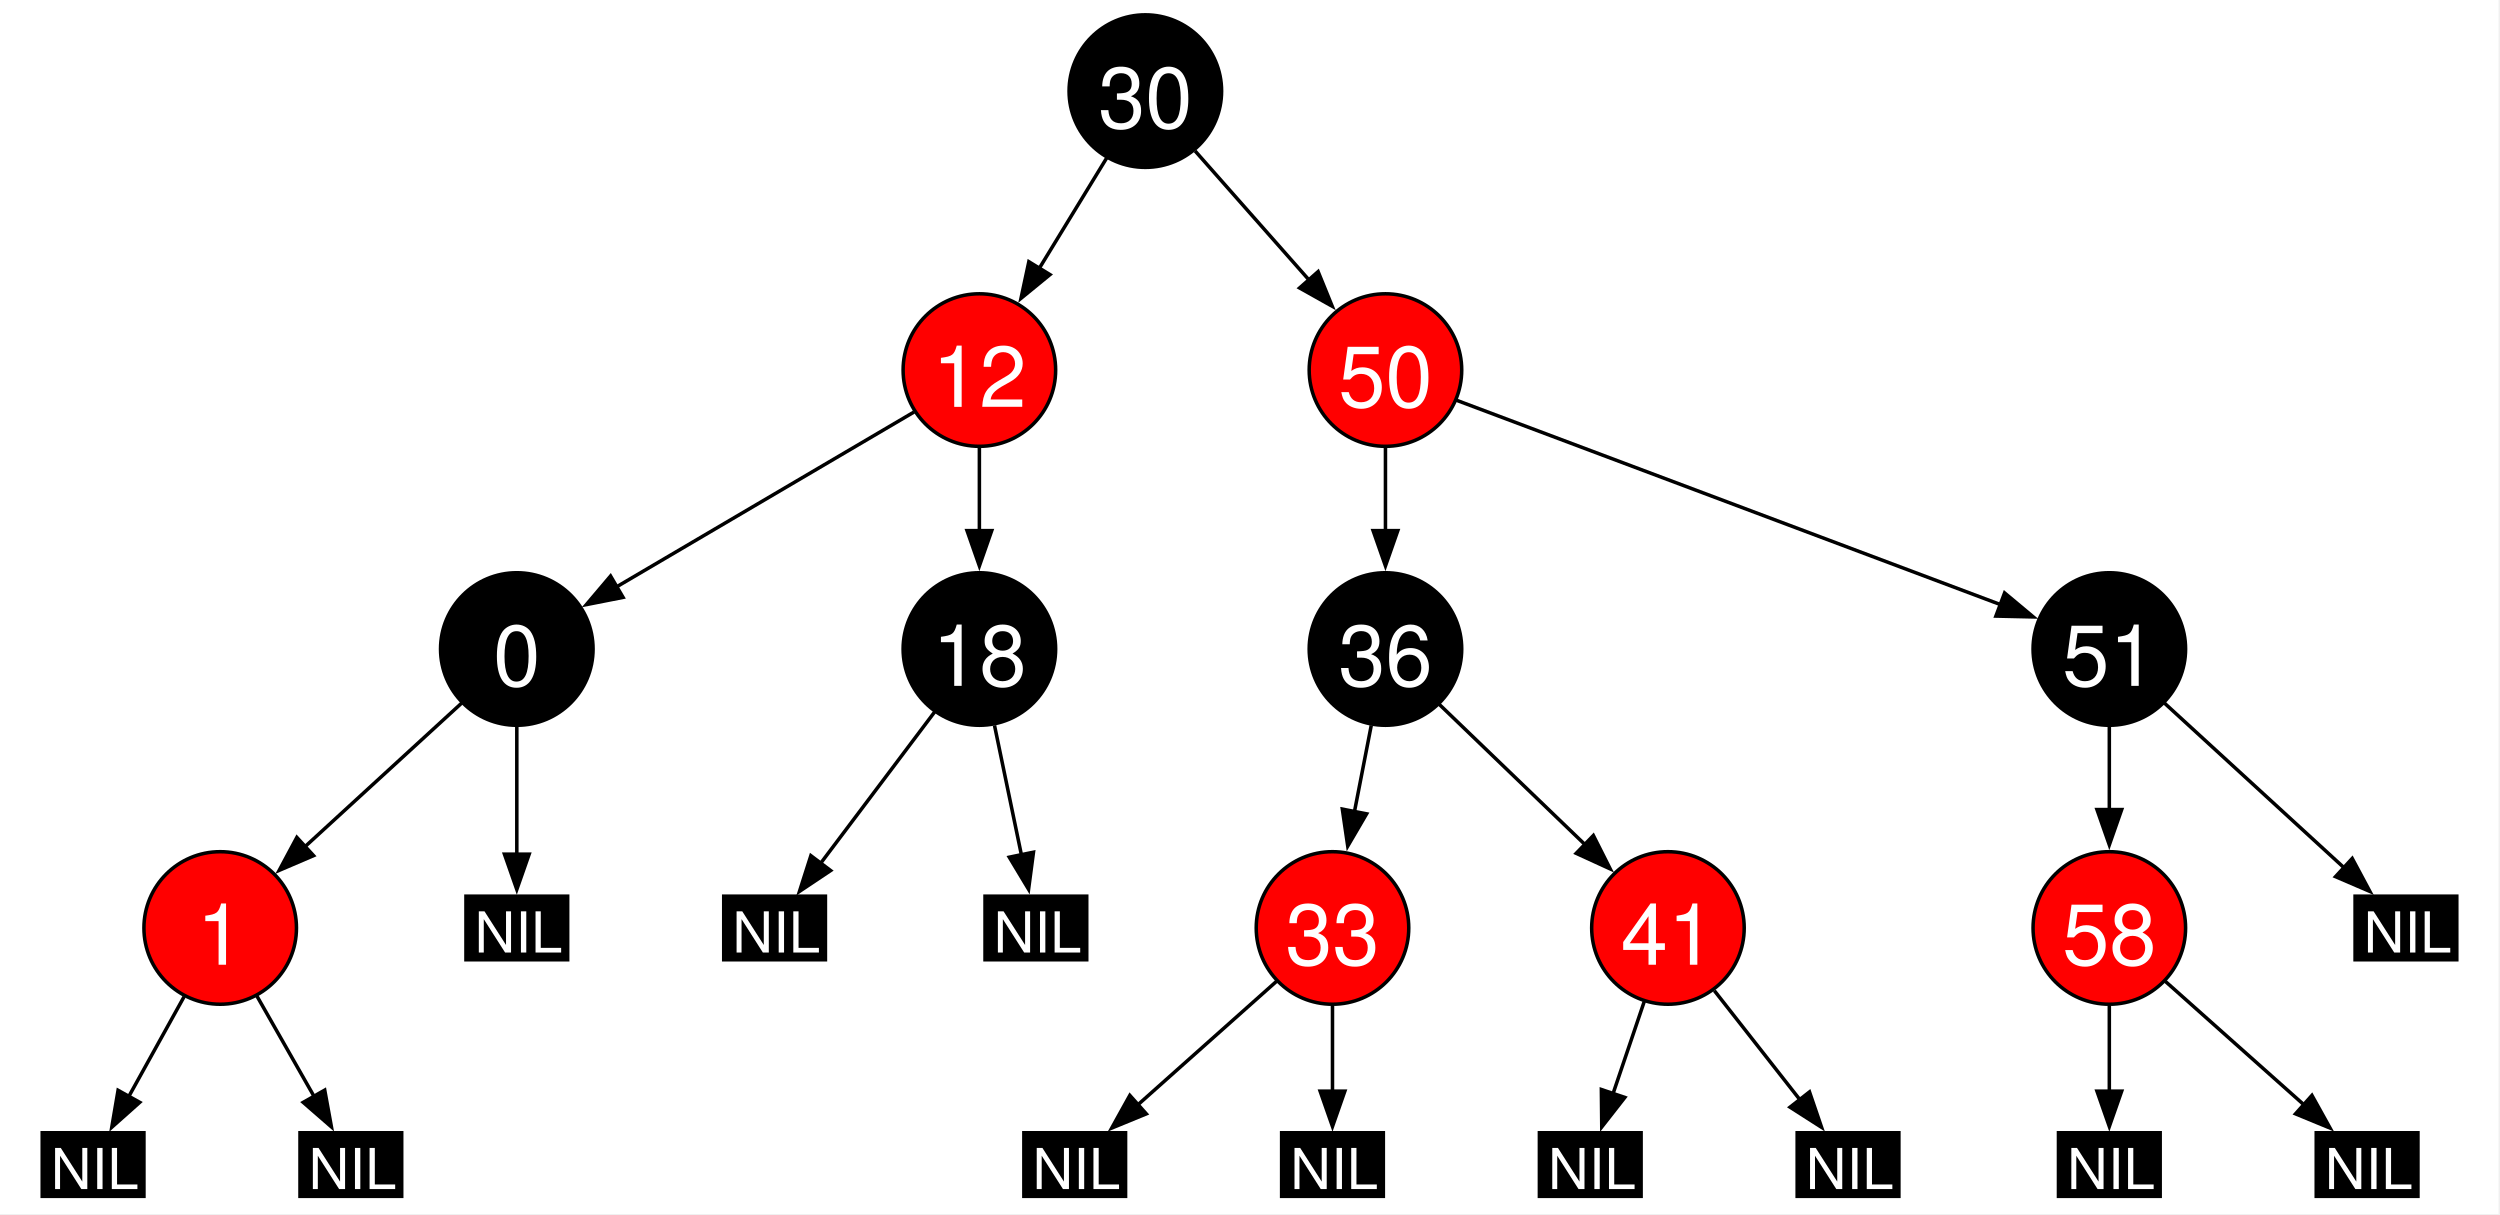
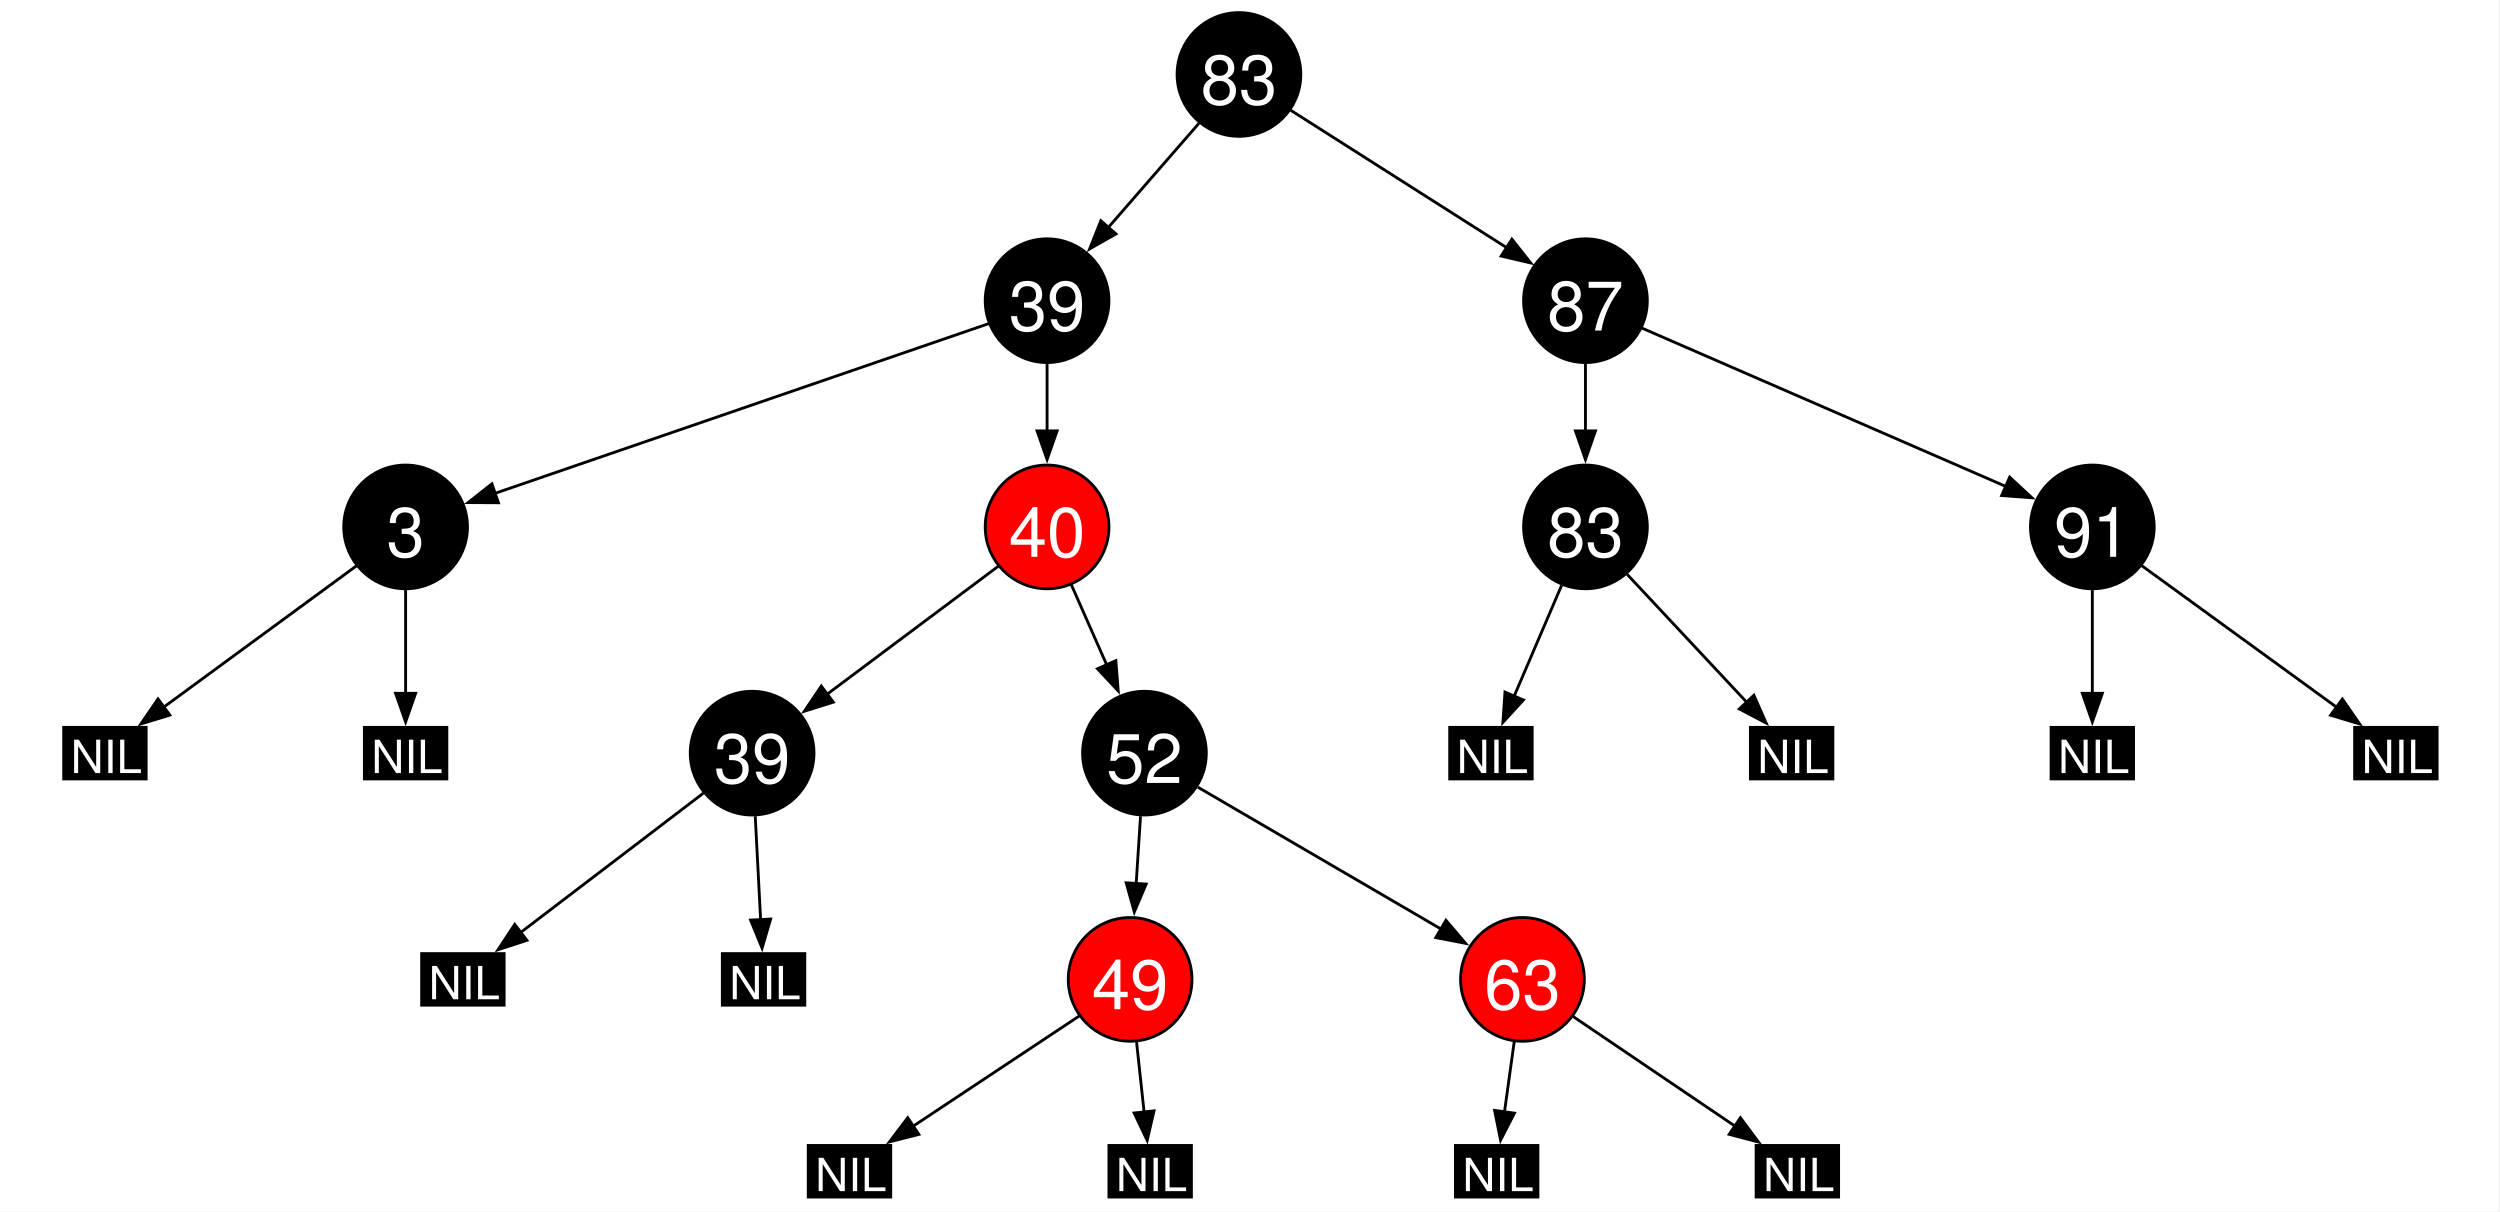
- <svg xmlns="http://www.w3.org/2000/svg" width="708pt" height="344pt" viewBox="0.00 0.00 708.00 344.00">
-   <g id="graph0" class="graph" transform="scale(1 1) rotate(0) translate(4 339.8)">
-     <polygon fill="white" stroke="none" points="-4,4 -4,-339.8 703.58,-339.8 703.58,4 -4,4" />
+ <svg xmlns="http://www.w3.org/2000/svg" width="873pt" height="423pt" viewBox="0.00 0.00 873.00 423.00">
+   <g id="graph0" class="graph" transform="scale(1 1) rotate(0) translate(4 419)">
+     <polygon fill="white" stroke="none" points="-4,4 -4,-419 868.58,-419 868.58,4 -4,4" />
    <g id="node1" class="node">
-       <ellipse fill="red" stroke="black" cx="273.36" cy="-235" rx="21.6" ry="21.6" />
-       <text xml:space="preserve" text-anchor="middle" x="273.36" y="-224.57" font-family="Helvetica,sans-Serif" font-size="24.00" fill="white">12</text>
+       <ellipse fill="black" stroke="black" cx="428.64" cy="-393" rx="21.6" ry="21.6" />
+       <text xml:space="preserve" text-anchor="middle" x="428.64" y="-382.57" font-family="Helvetica,sans-Serif" font-size="24.00" fill="white">83</text>
+     </g>
+     <g id="node2" class="node">
+       <ellipse fill="black" stroke="black" cx="361.64" cy="-314" rx="21.6" ry="21.6" />
+       <text xml:space="preserve" text-anchor="middle" x="361.64" y="-303.57" font-family="Helvetica,sans-Serif" font-size="24.00" fill="white">39</text>
+     </g>
+     <g id="edge15" class="edge">
+       <path fill="none" stroke="black" d="M414.76,-376.05C405.59,-365.51 393.41,-351.51 383.02,-339.57" />
+       <polygon fill="black" stroke="black" points="385.7,-337.32 376.5,-332.08 380.42,-341.92 385.7,-337.32" />
+     </g>
+     <g id="node17" class="node">
+       <ellipse fill="black" stroke="black" cx="549.64" cy="-314" rx="21.6" ry="21.6" />
+       <text xml:space="preserve" text-anchor="middle" x="549.64" y="-303.57" font-family="Helvetica,sans-Serif" font-size="24.00" fill="white">87</text>
+     </g>
+     <g id="edge22" class="edge">
+       <path fill="none" stroke="black" d="M446.75,-380.47C466.74,-367.75 499.12,-347.15 522.22,-332.45" />
+       <polygon fill="black" stroke="black" points="523.96,-335.49 530.52,-327.17 520.2,-329.58 523.96,-335.49" />
+     </g>
+     <g id="node3" class="node">
+       <ellipse fill="black" stroke="black" cx="137.64" cy="-235" rx="21.6" ry="21.6" />
+       <text xml:space="preserve" text-anchor="middle" x="137.64" y="-224.57" font-family="Helvetica,sans-Serif" font-size="24.00" fill="white">3</text>
+     </g>
+     <g id="edge3" class="edge">
+       <path fill="none" stroke="black" d="M341.36,-306.03C302.07,-292.52 215.3,-262.7 168.69,-246.67" />
+       <polygon fill="black" stroke="black" points="170.05,-243.44 159.46,-243.5 167.78,-250.06 170.05,-243.44" />
+     </g>
+     <g id="node6" class="node">
+       <ellipse fill="red" stroke="black" cx="361.64" cy="-235" rx="21.6" ry="21.6" />
+       <text xml:space="preserve" text-anchor="middle" x="361.64" y="-224.57" font-family="Helvetica,sans-Serif" font-size="24.00" fill="white">40</text>
+     </g>
+     <g id="edge14" class="edge">
+       <path fill="none" stroke="black" d="M361.64,-291.96C361.64,-284.66 361.64,-276.3 361.64,-268.3" />
+       <polygon fill="black" stroke="black" points="365.14,-268.53 361.64,-258.53 358.14,-268.53 365.14,-268.53" />
+     </g>
+     <g id="node4" class="node">
+       <polygon fill="black" stroke="black" points="18.24,-147 18.24,-165 47.04,-165 47.04,-147 18.24,-147" />
+       <text xml:space="preserve" text-anchor="middle" x="33.11" y="-149.05" font-family="Helvetica,sans-Serif" font-size="16.00" fill="white">NIL</text>
+     </g>
+     <g id="edge1" class="edge">
+       <path fill="none" stroke="black" d="M120.77,-221.63C102.32,-208.1 72.76,-186.42 53.02,-171.95" />
+       <polygon fill="black" stroke="black" points="55.32,-169.29 45.19,-166.2 51.18,-174.94 55.32,-169.29" />
+     </g>
+     <g id="node5" class="node">
+       <polygon fill="black" stroke="black" points="123.24,-147 123.24,-165 152.04,-165 152.04,-147 123.24,-147" />
+       <text xml:space="preserve" text-anchor="middle" x="138.11" y="-149.05" font-family="Helvetica,sans-Serif" font-size="16.00" fill="white">NIL</text>
+     </g>
+     <g id="edge2" class="edge">
+       <path fill="none" stroke="black" d="M137.64,-212.96C137.64,-201.69 137.64,-187.9 137.64,-176.82" />
+       <polygon fill="black" stroke="black" points="141.14,-176.9 137.64,-166.9 134.14,-176.9 141.14,-176.9" />
+     </g>
+     <g id="node7" class="node">
+       <ellipse fill="black" stroke="black" cx="258.64" cy="-156" rx="21.6" ry="21.6" />
+       <text xml:space="preserve" text-anchor="middle" x="258.64" y="-145.57" font-family="Helvetica,sans-Serif" font-size="24.00" fill="white">39</text>
+     </g>
+     <g id="edge6" class="edge">
+       <path fill="none" stroke="black" d="M344.63,-221.29C328.38,-209.14 303.65,-190.65 284.87,-176.61" />
+       <polygon fill="black" stroke="black" points="286.99,-173.82 276.88,-170.64 282.8,-179.43 286.99,-173.82" />
+     </g>
+     <g id="node10" class="node">
+       <ellipse fill="black" stroke="black" cx="395.64" cy="-156" rx="21.6" ry="21.6" />
+       <text xml:space="preserve" text-anchor="middle" x="395.64" y="-145.57" font-family="Helvetica,sans-Serif" font-size="24.00" fill="white">52</text>
+     </g>
+     <g id="edge13" class="edge">
+       <path fill="none" stroke="black" d="M370.04,-214.97C373.81,-206.42 378.35,-196.15 382.55,-186.63" />
+       <polygon fill="black" stroke="black" points="385.65,-188.3 386.48,-177.73 379.24,-185.47 385.65,-188.3" />
+     </g>
+     <g id="node8" class="node">
+       <polygon fill="black" stroke="black" points="143.24,-68 143.24,-86 172.04,-86 172.04,-68 143.24,-68" />
+       <text xml:space="preserve" text-anchor="middle" x="158.11" y="-70.05" font-family="Helvetica,sans-Serif" font-size="16.00" fill="white">NIL</text>
+     </g>
+     <g id="edge4" class="edge">
+       <path fill="none" stroke="black" d="M241.96,-142.29C224.31,-128.83 196.45,-107.59 177.63,-93.24" />
+       <polygon fill="black" stroke="black" points="179.99,-90.64 169.92,-87.36 175.75,-96.21 179.99,-90.64" />
+     </g>
+     <g id="node9" class="node">
+       <polygon fill="black" stroke="black" points="248.24,-68 248.24,-86 277.04,-86 277.04,-68 248.24,-68" />
+       <text xml:space="preserve" text-anchor="middle" x="263.11" y="-70.05" font-family="Helvetica,sans-Serif" font-size="16.00" fill="white">NIL</text>
+     </g>
+     <g id="edge5" class="edge">
+       <path fill="none" stroke="black" d="M259.73,-133.96C260.32,-122.69 261.03,-108.9 261.61,-97.82" />
+       <polygon fill="black" stroke="black" points="265.1,-98.07 262.12,-87.9 258.11,-97.7 265.1,-98.07" />
+     </g>
+     <g id="node11" class="node">
+       <ellipse fill="red" stroke="black" cx="390.64" cy="-77" rx="21.6" ry="21.6" />
+       <text xml:space="preserve" text-anchor="middle" x="390.64" y="-66.58" font-family="Helvetica,sans-Serif" font-size="24.00" fill="white">49</text>
+     </g>
+     <g id="edge9" class="edge">
+       <path fill="none" stroke="black" d="M394.27,-133.96C393.8,-126.66 393.26,-118.3 392.74,-110.3" />
+       <polygon fill="black" stroke="black" points="396.24,-110.28 392.1,-100.53 389.26,-110.73 396.24,-110.28" />
+     </g>
+     <g id="node14" class="node">
+       <ellipse fill="red" stroke="black" cx="527.64" cy="-77" rx="21.6" ry="21.6" />
+       <text xml:space="preserve" text-anchor="middle" x="527.64" y="-66.58" font-family="Helvetica,sans-Serif" font-size="24.00" fill="white">63</text>
+     </g>
+     <g id="edge12" class="edge">
+       <path fill="none" stroke="black" d="M414.27,-144.13C436.38,-131.23 473.48,-109.59 499.19,-94.59" />
+       <polygon fill="black" stroke="black" points="500.92,-97.64 507.79,-89.58 497.39,-91.59 500.92,-97.64" />
+     </g>
+     <g id="node12" class="node">
+       <polygon fill="black" stroke="black" points="278.24,-1 278.24,-19 307.04,-19 307.04,-1 278.24,-1" />
+       <text xml:space="preserve" text-anchor="middle" x="293.11" y="-3.05" font-family="Helvetica,sans-Serif" font-size="16.00" fill="white">NIL</text>
+     </g>
+     <g id="edge7" class="edge">
+       <path fill="none" stroke="black" d="M373.12,-64.38C356.83,-53.57 332.48,-37.43 314.84,-25.72" />
+       <polygon fill="black" stroke="black" points="316.86,-22.87 306.59,-20.26 312.99,-28.7 316.86,-22.87" />
+     </g>
+     <g id="node13" class="node">
+       <polygon fill="black" stroke="black" points="383.24,-1 383.24,-19 412.04,-19 412.04,-1 383.24,-1" />
+       <text xml:space="preserve" text-anchor="middle" x="398.11" y="-3.05" font-family="Helvetica,sans-Serif" font-size="16.00" fill="white">NIL</text>
+     </g>
+     <g id="edge8" class="edge">
+       <path fill="none" stroke="black" d="M392.89,-55.08C393.74,-47.18 394.7,-38.24 395.54,-30.48" />
+       <polygon fill="black" stroke="black" points="398.99,-31.09 396.59,-20.77 392.04,-30.34 398.99,-31.09" />
+     </g>
+     <g id="node15" class="node">
+       <polygon fill="black" stroke="black" points="504.24,-1 504.24,-19 533.04,-19 533.04,-1 504.24,-1" />
+       <text xml:space="preserve" text-anchor="middle" x="519.11" y="-3.05" font-family="Helvetica,sans-Serif" font-size="16.00" fill="white">NIL</text>
+     </g>
+     <g id="edge10" class="edge">
+       <path fill="none" stroke="black" d="M524.79,-55.43C523.7,-47.52 522.45,-38.52 521.36,-30.69" />
+       <polygon fill="black" stroke="black" points="524.84,-30.29 520,-20.86 517.91,-31.25 524.84,-30.29" />
+     </g>
+     <g id="node16" class="node">
+       <polygon fill="black" stroke="black" points="609.24,-1 609.24,-19 638.04,-19 638.04,-1 609.24,-1" />
+       <text xml:space="preserve" text-anchor="middle" x="624.11" y="-3.05" font-family="Helvetica,sans-Serif" font-size="16.00" fill="white">NIL</text>
+     </g>
+     <g id="edge11" class="edge">
+       <path fill="none" stroke="black" d="M545.25,-64.08C561.26,-53.23 584.95,-37.19 602.1,-25.59" />
+       <polygon fill="black" stroke="black" points="603.75,-28.69 610.07,-20.19 599.83,-22.89 603.75,-28.69" />
+     </g>
+     <g id="node18" class="node">
+       <ellipse fill="black" stroke="black" cx="549.64" cy="-235" rx="21.6" ry="21.6" />
+       <text xml:space="preserve" text-anchor="middle" x="549.64" y="-224.57" font-family="Helvetica,sans-Serif" font-size="24.00" fill="white">83</text>
+     </g>
+     <g id="edge18" class="edge">
+       <path fill="none" stroke="black" d="M549.64,-291.96C549.64,-284.66 549.64,-276.3 549.64,-268.3" />
+       <polygon fill="black" stroke="black" points="553.14,-268.53 549.64,-258.53 546.14,-268.53 553.14,-268.53" />
+     </g>
+     <g id="node21" class="node">
+       <ellipse fill="black" stroke="black" cx="726.64" cy="-235" rx="21.6" ry="21.6" />
+       <text xml:space="preserve" text-anchor="middle" x="726.64" y="-224.57" font-family="Helvetica,sans-Serif" font-size="24.00" fill="white">91</text>
+     </g>
+     <g id="edge21" class="edge">
+       <path fill="none" stroke="black" d="M569.26,-304.47C600.09,-291.05 660.12,-264.94 696.47,-249.12" />
+       <polygon fill="black" stroke="black" points="697.77,-252.38 705.54,-245.18 694.98,-245.96 697.77,-252.38" />
+     </g>
+     <g id="node19" class="node">
+       <polygon fill="black" stroke="black" points="502.24,-147 502.24,-165 531.04,-165 531.04,-147 502.24,-147" />
+       <text xml:space="preserve" text-anchor="middle" x="517.11" y="-149.05" font-family="Helvetica,sans-Serif" font-size="16.00" fill="white">NIL</text>
+     </g>
+     <g id="edge16" class="edge">
+       <path fill="none" stroke="black" d="M541.31,-214.57C536.21,-202.67 529.72,-187.53 524.68,-175.76" />
+       <polygon fill="black" stroke="black" points="527.97,-174.56 520.82,-166.75 521.54,-177.32 527.97,-174.56" />
    </g>
    <g id="node20" class="node">
-       <ellipse fill="black" stroke="black" cx="142.36" cy="-156" rx="21.6" ry="21.6" />
-       <text xml:space="preserve" text-anchor="middle" x="142.36" y="-145.57" font-family="Helvetica,sans-Serif" font-size="24.00" fill="white">0</text>
+       <polygon fill="black" stroke="black" points="607.24,-147 607.24,-165 636.04,-165 636.04,-147 607.24,-147" />
+       <text xml:space="preserve" text-anchor="middle" x="622.11" y="-149.05" font-family="Helvetica,sans-Serif" font-size="16.00" fill="white">NIL</text>
    </g>
-     <g id="edge2" class="edge">
-       <path fill="none" stroke="black" d="M254.87,-223.13C232.92,-210.23 196.1,-188.59 170.59,-173.59" />
-       <polygon fill="black" stroke="black" points="172.45,-170.63 162.06,-168.58 168.91,-176.67 172.45,-170.63" />
-     </g>
-     <g id="node21" class="node">
-       <ellipse fill="black" stroke="black" cx="273.36" cy="-156" rx="21.6" ry="21.6" />
-       <text xml:space="preserve" text-anchor="middle" x="273.36" y="-145.57" font-family="Helvetica,sans-Serif" font-size="24.00" fill="white">18</text>
-     </g>
-     <g id="edge7" class="edge">
-       <path fill="none" stroke="black" d="M273.36,-212.96C273.36,-205.66 273.36,-197.3 273.36,-189.3" />
-       <polygon fill="black" stroke="black" points="276.86,-189.53 273.36,-179.53 269.86,-189.53 276.86,-189.53" />
-     </g>
-     <g id="node2" class="node">
-       <ellipse fill="red" stroke="black" cx="58.36" cy="-77" rx="21.6" ry="21.6" />
-       <text xml:space="preserve" text-anchor="middle" x="58.36" y="-66.58" font-family="Helvetica,sans-Serif" font-size="24.00" fill="white">1</text>
-     </g>
-     <g id="node8" class="node">
-       <polygon fill="black" stroke="black" points="7.96,-1 7.96,-19 36.76,-19 36.76,-1 7.96,-1" />
-       <text xml:space="preserve" text-anchor="middle" x="22.83" y="-3.05" font-family="Helvetica,sans-Serif" font-size="16.00" fill="white">NIL</text>
-     </g>
-     <g id="edge5" class="edge">
-       <path fill="none" stroke="black" d="M48.14,-57.55C43.23,-48.68 37.36,-38.09 32.46,-29.25" />
-       <polygon fill="black" stroke="black" points="35.57,-27.62 27.66,-20.57 29.44,-31.02 35.57,-27.62" />
-     </g>
-     <g id="node9" class="node">
-       <polygon fill="black" stroke="black" points="80.96,-1 80.96,-19 109.76,-19 109.76,-1 80.96,-1" />
-       <text xml:space="preserve" text-anchor="middle" x="95.83" y="-3.05" font-family="Helvetica,sans-Serif" font-size="16.00" fill="white">NIL</text>
-     </g>
-     <g id="edge6" class="edge">
-       <path fill="none" stroke="black" d="M68.66,-57.89C73.77,-48.92 79.92,-38.11 85.03,-29.14" />
-       <polygon fill="black" stroke="black" points="87.96,-31.08 89.86,-20.66 81.87,-27.61 87.96,-31.08" />
-     </g>
-     <g id="node3" class="node">
-       <ellipse fill="red" stroke="black" cx="388.36" cy="-235" rx="21.6" ry="21.6" />
-       <text xml:space="preserve" text-anchor="middle" x="388.36" y="-224.57" font-family="Helvetica,sans-Serif" font-size="24.00" fill="white">50</text>
+     <g id="edge17" class="edge">
+       <path fill="none" stroke="black" d="M564.21,-218.42C576.36,-205.42 593.64,-186.95 606.06,-173.66" />
+       <polygon fill="black" stroke="black" points="608.46,-176.22 612.73,-166.52 603.35,-171.44 608.46,-176.22" />
    </g>
    <g id="node22" class="node">
-       <ellipse fill="black" stroke="black" cx="388.36" cy="-156" rx="21.6" ry="21.6" />
-       <text xml:space="preserve" text-anchor="middle" x="388.36" y="-145.57" font-family="Helvetica,sans-Serif" font-size="24.00" fill="white">36</text>
+       <polygon fill="black" stroke="black" points="712.24,-147 712.24,-165 741.04,-165 741.04,-147 712.24,-147" />
+       <text xml:space="preserve" text-anchor="middle" x="727.11" y="-149.05" font-family="Helvetica,sans-Serif" font-size="16.00" fill="white">NIL</text>
    </g>
-     <g id="edge11" class="edge">
-       <path fill="none" stroke="black" d="M388.36,-212.96C388.36,-205.66 388.36,-197.3 388.36,-189.3" />
-       <polygon fill="black" stroke="black" points="391.86,-189.53 388.36,-179.53 384.86,-189.53 391.86,-189.53" />
+     <g id="edge19" class="edge">
+       <path fill="none" stroke="black" d="M726.64,-212.96C726.64,-201.69 726.64,-187.9 726.64,-176.82" />
+       <polygon fill="black" stroke="black" points="730.14,-176.9 726.64,-166.9 723.14,-176.9 730.14,-176.9" />
    </g>
    <g id="node23" class="node">
-       <ellipse fill="black" stroke="black" cx="593.36" cy="-156" rx="21.6" ry="21.6" />
-       <text xml:space="preserve" text-anchor="middle" x="593.36" y="-145.57" font-family="Helvetica,sans-Serif" font-size="24.00" fill="white">51</text>
-     </g>
-     <g id="edge18" class="edge">
-       <path fill="none" stroke="black" d="M408.39,-226.48C444.36,-212.96 520.13,-184.5 562.69,-168.52" />
-       <polygon fill="black" stroke="black" points="563.7,-171.88 571.83,-165.09 561.24,-165.33 563.7,-171.88" />
-     </g>
-     <g id="node4" class="node">
-       <ellipse fill="red" stroke="black" cx="373.36" cy="-77" rx="21.6" ry="21.6" />
-       <text xml:space="preserve" text-anchor="middle" x="373.36" y="-66.58" font-family="Helvetica,sans-Serif" font-size="24.00" fill="white">33</text>
-     </g>
-     <g id="node12" class="node">
-       <polygon fill="black" stroke="black" points="285.96,-1 285.96,-19 314.76,-19 314.76,-1 285.96,-1" />
-       <text xml:space="preserve" text-anchor="middle" x="300.83" y="-3.05" font-family="Helvetica,sans-Serif" font-size="16.00" fill="white">NIL</text>
-     </g>
-     <g id="edge13" class="edge">
-       <path fill="none" stroke="black" d="M357.52,-61.9C345.89,-51.54 330.09,-37.47 318.05,-26.75" />
-       <polygon fill="black" stroke="black" points="320.63,-24.36 310.83,-20.33 315.97,-29.59 320.63,-24.36" />
-     </g>
-     <g id="node13" class="node">
-       <polygon fill="black" stroke="black" points="358.96,-1 358.96,-19 387.76,-19 387.76,-1 358.96,-1" />
-       <text xml:space="preserve" text-anchor="middle" x="373.83" y="-3.05" font-family="Helvetica,sans-Serif" font-size="16.00" fill="white">NIL</text>
-     </g>
-     <g id="edge14" class="edge">
-       <path fill="none" stroke="black" d="M373.36,-55.08C373.36,-47.28 373.36,-38.46 373.36,-30.77" />
-       <polygon fill="black" stroke="black" points="376.86,-30.78 373.36,-20.78 369.86,-30.78 376.86,-30.78" />
-     </g>
-     <g id="node5" class="node">
-       <ellipse fill="red" stroke="black" cx="468.36" cy="-77" rx="21.6" ry="21.6" />
-       <text xml:space="preserve" text-anchor="middle" x="468.36" y="-66.58" font-family="Helvetica,sans-Serif" font-size="24.00" fill="white">41</text>
-     </g>
-     <g id="node14" class="node">
-       <polygon fill="black" stroke="black" points="431.96,-1 431.96,-19 460.76,-19 460.76,-1 431.96,-1" />
-       <text xml:space="preserve" text-anchor="middle" x="446.83" y="-3.05" font-family="Helvetica,sans-Serif" font-size="16.00" fill="white">NIL</text>
-     </g>
-     <g id="edge16" class="edge">
-       <path fill="none" stroke="black" d="M461.64,-56.14C458.82,-47.82 455.55,-38.18 452.77,-29.95" />
-       <polygon fill="black" stroke="black" points="456.15,-29 449.62,-20.65 449.51,-31.25 456.15,-29" />
-     </g>
-     <g id="node15" class="node">
-       <polygon fill="black" stroke="black" points="504.96,-1 504.96,-19 533.76,-19 533.76,-1 504.96,-1" />
-       <text xml:space="preserve" text-anchor="middle" x="519.83" y="-3.05" font-family="Helvetica,sans-Serif" font-size="16.00" fill="white">NIL</text>
-     </g>
-     <g id="edge17" class="edge">
-       <path fill="none" stroke="black" d="M481.49,-59.26C488.94,-49.77 498.24,-37.91 505.76,-28.32" />
-       <polygon fill="black" stroke="black" points="508.45,-30.57 511.87,-20.54 502.94,-26.25 508.45,-30.57" />
-     </g>
-     <g id="node6" class="node">
-       <ellipse fill="red" stroke="black" cx="593.36" cy="-77" rx="21.6" ry="21.6" />
-       <text xml:space="preserve" text-anchor="middle" x="593.36" y="-66.58" font-family="Helvetica,sans-Serif" font-size="24.00" fill="white">58</text>
-     </g>
-     <g id="node17" class="node">
-       <polygon fill="black" stroke="black" points="578.96,-1 578.96,-19 607.76,-19 607.76,-1 578.96,-1" />
-       <text xml:space="preserve" text-anchor="middle" x="593.83" y="-3.05" font-family="Helvetica,sans-Serif" font-size="16.00" fill="white">NIL</text>
-     </g>
-     <g id="edge21" class="edge">
-       <path fill="none" stroke="black" d="M593.36,-55.08C593.36,-47.28 593.36,-38.46 593.36,-30.77" />
-       <polygon fill="black" stroke="black" points="596.86,-30.78 593.36,-20.78 589.86,-30.78 596.86,-30.78" />
-     </g>
-     <g id="node18" class="node">
-       <polygon fill="black" stroke="black" points="651.96,-1 651.96,-19 680.76,-19 680.76,-1 651.96,-1" />
-       <text xml:space="preserve" text-anchor="middle" x="666.83" y="-3.05" font-family="Helvetica,sans-Serif" font-size="16.00" fill="white">NIL</text>
-     </g>
-     <g id="edge22" class="edge">
-       <path fill="none" stroke="black" d="M609.2,-61.9C620.83,-51.54 636.63,-37.47 648.67,-26.75" />
-       <polygon fill="black" stroke="black" points="650.74,-29.59 655.88,-20.33 646.09,-24.36 650.74,-29.59" />
-     </g>
-     <g id="node7" class="node">
-       <polygon fill="black" stroke="black" points="127.96,-68 127.96,-86 156.76,-86 156.76,-68 127.96,-68" />
-       <text xml:space="preserve" text-anchor="middle" x="142.83" y="-70.05" font-family="Helvetica,sans-Serif" font-size="16.00" fill="white">NIL</text>
-     </g>
-     <g id="node10" class="node">
-       <polygon fill="black" stroke="black" points="200.96,-68 200.96,-86 229.76,-86 229.76,-68 200.96,-68" />
-       <text xml:space="preserve" text-anchor="middle" x="215.83" y="-70.05" font-family="Helvetica,sans-Serif" font-size="16.00" fill="white">NIL</text>
-     </g>
-     <g id="node11" class="node">
-       <polygon fill="black" stroke="black" points="274.96,-68 274.96,-86 303.76,-86 303.76,-68 274.96,-68" />
-       <text xml:space="preserve" text-anchor="middle" x="289.83" y="-70.05" font-family="Helvetica,sans-Serif" font-size="16.00" fill="white">NIL</text>
-     </g>
-     <g id="node16" class="node">
-       <polygon fill="black" stroke="black" points="662.96,-68 662.96,-86 691.76,-86 691.76,-68 662.96,-68" />
-       <text xml:space="preserve" text-anchor="middle" x="677.83" y="-70.05" font-family="Helvetica,sans-Serif" font-size="16.00" fill="white">NIL</text>
-     </g>
-     <g id="node19" class="node">
-       <ellipse fill="black" stroke="black" cx="320.36" cy="-314" rx="21.6" ry="21.6" />
-       <text xml:space="preserve" text-anchor="middle" x="320.36" y="-303.57" font-family="Helvetica,sans-Serif" font-size="24.00" fill="white">30</text>
-     </g>
-     <g id="edge1" class="edge">
-       <path fill="none" stroke="black" d="M309.46,-295.14C303.74,-285.78 296.62,-274.11 290.21,-263.62" />
-       <polygon fill="black" stroke="black" points="293.35,-262.03 285.15,-255.32 287.37,-265.68 293.35,-262.03" />
-     </g>
-     <g id="edge10" class="edge">
-       <path fill="none" stroke="black" d="M334.45,-297.05C343.84,-286.41 356.36,-272.23 366.97,-260.22" />
-       <polygon fill="black" stroke="black" points="369.29,-262.88 373.28,-253.07 364.04,-258.25 369.29,-262.88" />
-     </g>
-     <g id="edge4" class="edge">
-       <path fill="none" stroke="black" d="M126.95,-140.88C114.48,-129.44 96.69,-113.14 82.35,-100" />
-       <polygon fill="black" stroke="black" points="84.8,-97.49 75.07,-93.32 80.07,-102.65 84.8,-97.49" />
-     </g>
-     <g id="edge3" class="edge">
-       <path fill="none" stroke="black" d="M142.36,-133.96C142.36,-122.69 142.36,-108.9 142.36,-97.82" />
-       <polygon fill="black" stroke="black" points="145.86,-97.9 142.36,-87.9 138.86,-97.9 145.86,-97.9" />
-     </g>
-     <g id="edge8" class="edge">
-       <path fill="none" stroke="black" d="M260.77,-138.29C251.2,-125.59 238.08,-108.16 228.4,-95.31" />
-       <polygon fill="black" stroke="black" points="231.23,-93.26 222.42,-87.37 225.64,-97.47 231.23,-93.26" />
-     </g>
-     <g id="edge9" class="edge">
-       <path fill="none" stroke="black" d="M277.64,-134.37C280.01,-122.97 282.94,-108.9 285.27,-97.66" />
-       <polygon fill="black" stroke="black" points="288.68,-98.46 287.29,-87.96 281.83,-97.04 288.68,-98.46" />
-     </g>
-     <g id="edge12" class="edge">
-       <path fill="none" stroke="black" d="M384.34,-134.37C382.87,-126.86 381.18,-118.18 379.58,-109.92" />
-       <polygon fill="black" stroke="black" points="383.02,-109.32 377.68,-100.18 376.15,-110.66 383.02,-109.32" />
-     </g>
-     <g id="edge15" class="edge">
-       <path fill="none" stroke="black" d="M403.4,-140.52C415.06,-129.3 431.43,-113.54 444.82,-100.66" />
-       <polygon fill="black" stroke="black" points="447.24,-103.19 452.01,-93.73 442.38,-98.14 447.24,-103.19" />
+       <polygon fill="black" stroke="black" points="818.24,-147 818.24,-165 847.04,-165 847.04,-147 818.24,-147" />
+       <text xml:space="preserve" text-anchor="middle" x="833.11" y="-149.05" font-family="Helvetica,sans-Serif" font-size="16.00" fill="white">NIL</text>
    </g>
    <g id="edge20" class="edge">
-       <path fill="none" stroke="black" d="M593.36,-133.96C593.36,-126.66 593.36,-118.3 593.36,-110.3" />
-       <polygon fill="black" stroke="black" points="596.86,-110.53 593.36,-100.53 589.86,-110.53 596.86,-110.53" />
-     </g>
-     <g id="edge19" class="edge">
-       <path fill="none" stroke="black" d="M608.76,-140.88C623.2,-127.65 644.75,-107.89 659.83,-94.06" />
-       <polygon fill="black" stroke="black" points="662.15,-96.69 667.15,-87.35 657.42,-91.53 662.15,-96.69" />
+       <path fill="none" stroke="black" d="M743.67,-221.63C762.29,-208.1 792.14,-186.42 812.06,-171.95" />
+       <polygon fill="black" stroke="black" points="813.95,-174.91 819.98,-166.2 809.83,-169.24 813.95,-174.91" />
    </g>
  </g>
</svg>
